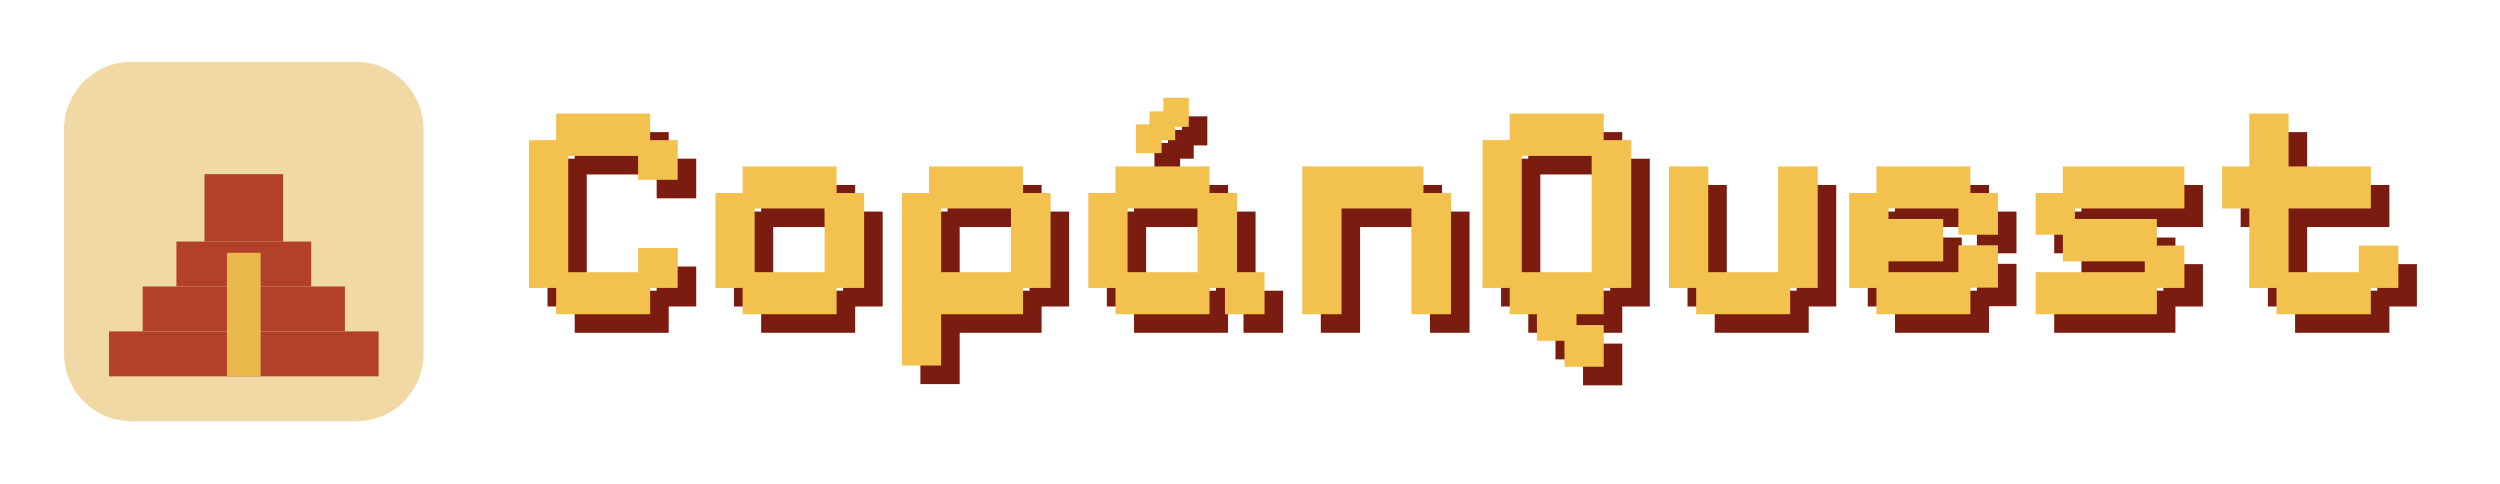
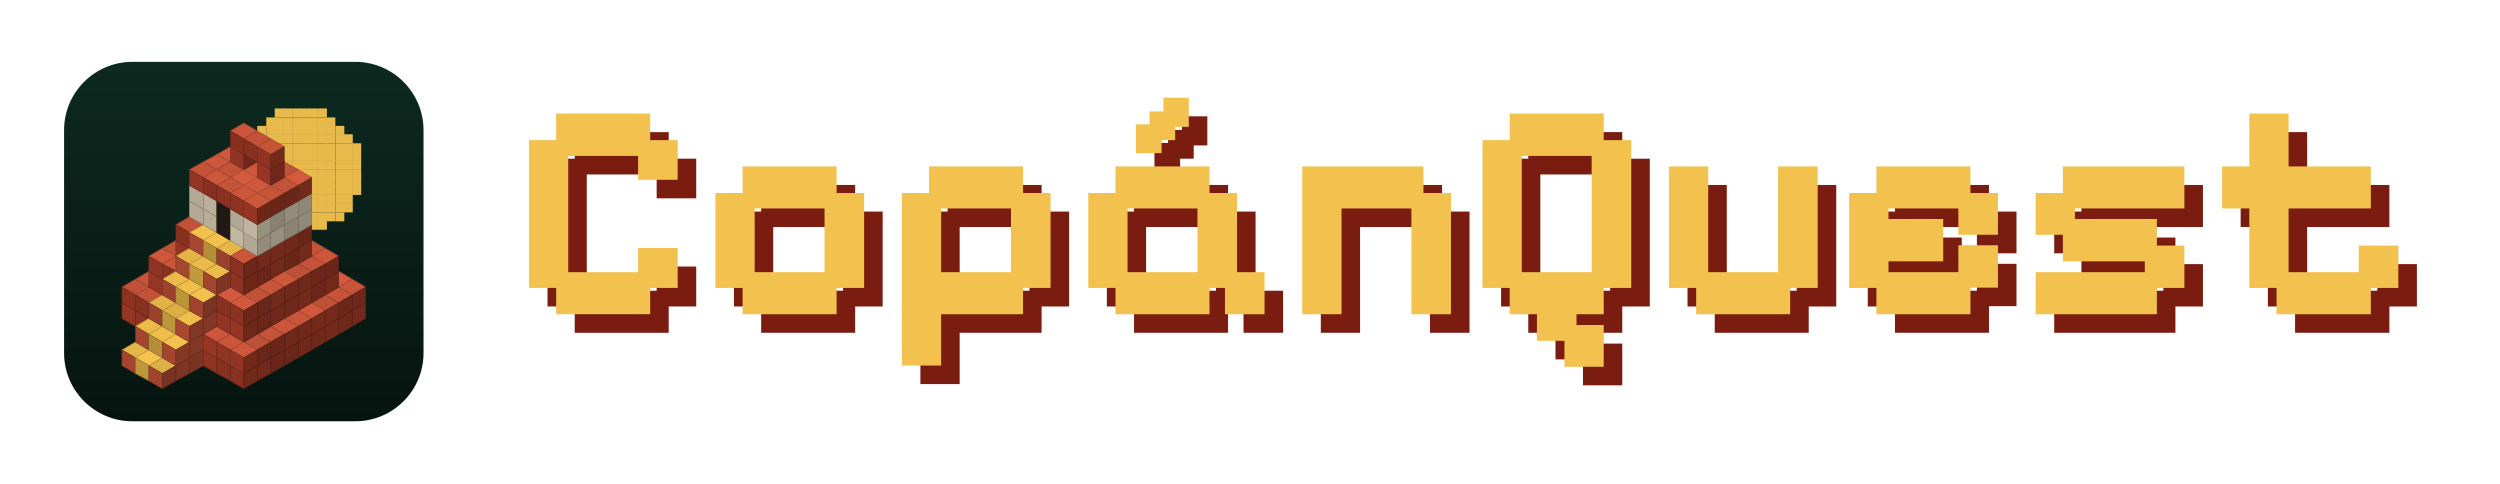
<svg xmlns="http://www.w3.org/2000/svg" viewBox="0 0 807.1 156.3" width="807" height="156">
  <defs>
    <clipPath id="hz-c" clipPathUnits="userSpaceOnUse">
      <path clip-rule="evenodd" d="M-13.9 -83.8H74.2V21.1H-13.9Z M33.998 -42.383H74.2V-20.317H33.998Z" />
    </clipPath>
  </defs>
  <g transform="translate(20 20) scale(1.816406)">
-     <rect width="64" height="64" rx="12" fill="#f1d9a6" />
-     <g fill="#b3402a">
-       <rect x="8" y="48" width="48" height="8" />
-       <rect x="14" y="40" width="36" height="8" />
-       <rect x="20" y="32" width="24" height="8" />
-       <rect x="25" y="20" width="14" height="12" />
+     <defs>
+       <linearGradient id="cq-icon-bg" x1="0" y1="0" x2="0" y2="1">
+         <stop offset="0" stop-color="#0d2a20" />
+         <stop offset="1" stop-color="#06140f" />
+       </linearGradient>
+     </defs>
+     <rect width="64" height="64" rx="12.16" fill="url(#cq-icon-bg)" />
+     <g fill="#f2c14e" opacity="0.95">
+       <rect x="37.5" y="8.3" width="1.6" height="1.6" />
+       <rect x="39" y="8.3" width="1.6" height="1.6" />
+       <rect x="40.6" y="8.3" width="1.6" height="1.6" />
+       <rect x="42.1" y="8.3" width="1.6" height="1.6" />
+       <rect x="43.6" y="8.3" width="1.6" height="1.6" />
+       <rect x="45.2" y="8.3" width="1.6" height="1.6" />
+       <rect x="36" y="9.9" width="1.6" height="1.6" />
+       <rect x="37.5" y="9.9" width="1.6" height="1.6" />
+       <rect x="39" y="9.9" width="1.6" height="1.6" />
+       <rect x="40.6" y="9.9" width="1.6" height="1.6" />
+       <rect x="42.1" y="9.9" width="1.6" height="1.6" />
+       <rect x="43.6" y="9.9" width="1.6" height="1.6" />
+       <rect x="45.2" y="9.9" width="1.6" height="1.6" />
+       <rect x="46.7" y="9.9" width="1.6" height="1.6" />
+       <rect x="34.4" y="11.4" width="1.6" height="1.6" />
+       <rect x="36" y="11.4" width="1.6" height="1.6" />
+       <rect x="37.5" y="11.4" width="1.6" height="1.6" />
+       <rect x="39" y="11.4" width="1.6" height="1.6" />
+       <rect x="40.6" y="11.4" width="1.6" height="1.6" />
+       <rect x="42.1" y="11.4" width="1.6" height="1.6" />
+       <rect x="43.6" y="11.4" width="1.6" height="1.6" />
+       <rect x="45.2" y="11.4" width="1.6" height="1.6" />
+       <rect x="46.7" y="11.4" width="1.6" height="1.6" />
+       <rect x="48.3" y="11.4" width="1.6" height="1.6" />
+       <rect x="32.9" y="12.9" width="1.6" height="1.6" />
+       <rect x="34.4" y="12.9" width="1.6" height="1.6" />
+       <rect x="36" y="12.9" width="1.6" height="1.6" />
+       <rect x="37.5" y="12.9" width="1.6" height="1.6" />
+       <rect x="39" y="12.9" width="1.6" height="1.6" />
+       <rect x="40.6" y="12.9" width="1.6" height="1.6" />
+       <rect x="42.1" y="12.9" width="1.6" height="1.6" />
+       <rect x="43.6" y="12.9" width="1.6" height="1.6" />
+       <rect x="45.2" y="12.9" width="1.6" height="1.6" />
+       <rect x="46.7" y="12.9" width="1.6" height="1.6" />
+       <rect x="48.3" y="12.9" width="1.6" height="1.6" />
+       <rect x="49.8" y="12.9" width="1.6" height="1.6" />
+       <rect x="31.4" y="14.5" width="1.6" height="1.6" />
+       <rect x="32.9" y="14.5" width="1.6" height="1.6" />
+       <rect x="34.4" y="14.5" width="1.6" height="1.6" />
+       <rect x="36" y="14.5" width="1.6" height="1.6" />
+       <rect x="37.5" y="14.5" width="1.6" height="1.6" />
+       <rect x="39" y="14.5" width="1.6" height="1.6" />
+       <rect x="40.6" y="14.5" width="1.6" height="1.6" />
+       <rect x="42.1" y="14.5" width="1.6" height="1.6" />
+       <rect x="43.6" y="14.5" width="1.6" height="1.6" />
+       <rect x="45.2" y="14.5" width="1.6" height="1.6" />
+       <rect x="46.7" y="14.5" width="1.6" height="1.6" />
+       <rect x="48.3" y="14.5" width="1.6" height="1.6" />
+       <rect x="49.8" y="14.5" width="1.6" height="1.6" />
+       <rect x="51.3" y="14.5" width="1.6" height="1.6" />
+       <rect x="31.4" y="16" width="1.6" height="1.6" />
+       <rect x="32.9" y="16" width="1.6" height="1.6" />
+       <rect x="34.4" y="16" width="1.6" height="1.6" />
+       <rect x="36" y="16" width="1.6" height="1.6" />
+       <rect x="37.5" y="16" width="1.6" height="1.6" />
+       <rect x="39" y="16" width="1.6" height="1.6" />
+       <rect x="40.6" y="16" width="1.6" height="1.6" />
+       <rect x="42.1" y="16" width="1.6" height="1.6" />
+       <rect x="43.6" y="16" width="1.6" height="1.6" />
+       <rect x="45.2" y="16" width="1.6" height="1.6" />
+       <rect x="46.7" y="16" width="1.6" height="1.6" />
+       <rect x="48.3" y="16" width="1.6" height="1.6" />
+       <rect x="49.8" y="16" width="1.6" height="1.6" />
+       <rect x="51.3" y="16" width="1.6" height="1.6" />
+       <rect x="31.4" y="17.5" width="1.6" height="1.6" />
+       <rect x="32.9" y="17.5" width="1.6" height="1.6" />
+       <rect x="34.4" y="17.5" width="1.6" height="1.6" />
+       <rect x="36" y="17.5" width="1.6" height="1.6" />
+       <rect x="37.5" y="17.5" width="1.6" height="1.6" />
+       <rect x="39" y="17.5" width="1.6" height="1.6" />
+       <rect x="40.6" y="17.5" width="1.6" height="1.6" />
+       <rect x="42.1" y="17.5" width="1.6" height="1.6" />
+       <rect x="43.6" y="17.5" width="1.6" height="1.6" />
+       <rect x="45.2" y="17.5" width="1.6" height="1.6" />
+       <rect x="46.7" y="17.5" width="1.6" height="1.6" />
+       <rect x="48.3" y="17.5" width="1.6" height="1.6" />
+       <rect x="49.8" y="17.5" width="1.6" height="1.6" />
+       <rect x="51.3" y="17.5" width="1.6" height="1.6" />
+       <rect x="31.4" y="19.1" width="1.6" height="1.6" />
+       <rect x="32.9" y="19.1" width="1.6" height="1.6" />
+       <rect x="34.4" y="19.1" width="1.6" height="1.6" />
+       <rect x="36" y="19.1" width="1.6" height="1.6" />
+       <rect x="37.5" y="19.1" width="1.6" height="1.6" />
+       <rect x="39" y="19.1" width="1.6" height="1.6" />
+       <rect x="40.6" y="19.1" width="1.6" height="1.6" />
+       <rect x="42.1" y="19.1" width="1.6" height="1.6" />
+       <rect x="43.6" y="19.1" width="1.6" height="1.6" />
+       <rect x="45.2" y="19.1" width="1.6" height="1.6" />
+       <rect x="46.7" y="19.1" width="1.6" height="1.6" />
+       <rect x="48.3" y="19.1" width="1.6" height="1.6" />
+       <rect x="49.8" y="19.1" width="1.6" height="1.6" />
+       <rect x="51.3" y="19.1" width="1.6" height="1.6" />
+       <rect x="31.4" y="20.6" width="1.6" height="1.6" />
+       <rect x="32.9" y="20.6" width="1.6" height="1.6" />
+       <rect x="34.4" y="20.6" width="1.6" height="1.6" />
+       <rect x="36" y="20.6" width="1.6" height="1.6" />
+       <rect x="37.5" y="20.6" width="1.6" height="1.6" />
+       <rect x="39" y="20.6" width="1.6" height="1.6" />
+       <rect x="40.6" y="20.6" width="1.6" height="1.6" />
+       <rect x="42.1" y="20.6" width="1.6" height="1.6" />
+       <rect x="43.6" y="20.6" width="1.6" height="1.6" />
+       <rect x="45.2" y="20.6" width="1.6" height="1.6" />
+       <rect x="46.7" y="20.6" width="1.6" height="1.6" />
+       <rect x="48.3" y="20.6" width="1.6" height="1.6" />
+       <rect x="49.8" y="20.6" width="1.6" height="1.6" />
+       <rect x="51.3" y="20.6" width="1.6" height="1.6" />
+       <rect x="31.4" y="22.1" width="1.6" height="1.6" />
+       <rect x="32.9" y="22.1" width="1.6" height="1.6" />
+       <rect x="34.4" y="22.1" width="1.6" height="1.6" />
+       <rect x="36" y="22.1" width="1.6" height="1.6" />
+       <rect x="37.5" y="22.1" width="1.6" height="1.6" />
+       <rect x="39" y="22.1" width="1.6" height="1.6" />
+       <rect x="40.6" y="22.1" width="1.6" height="1.6" />
+       <rect x="42.1" y="22.1" width="1.6" height="1.6" />
+       <rect x="43.6" y="22.1" width="1.6" height="1.6" />
+       <rect x="45.2" y="22.1" width="1.6" height="1.6" />
+       <rect x="46.7" y="22.1" width="1.6" height="1.6" />
+       <rect x="48.3" y="22.1" width="1.6" height="1.6" />
+       <rect x="49.8" y="22.1" width="1.6" height="1.6" />
+       <rect x="51.3" y="22.1" width="1.6" height="1.6" />
+       <rect x="32.9" y="23.7" width="1.6" height="1.6" />
+       <rect x="34.4" y="23.7" width="1.6" height="1.6" />
+       <rect x="36" y="23.7" width="1.6" height="1.6" />
+       <rect x="37.5" y="23.7" width="1.6" height="1.6" />
+       <rect x="39" y="23.7" width="1.6" height="1.6" />
+       <rect x="40.6" y="23.7" width="1.6" height="1.6" />
+       <rect x="42.1" y="23.7" width="1.6" height="1.6" />
+       <rect x="43.6" y="23.7" width="1.6" height="1.6" />
+       <rect x="45.2" y="23.7" width="1.6" height="1.6" />
+       <rect x="46.7" y="23.7" width="1.6" height="1.6" />
+       <rect x="48.3" y="23.7" width="1.6" height="1.6" />
+       <rect x="49.8" y="23.7" width="1.6" height="1.6" />
+       <rect x="34.4" y="25.2" width="1.6" height="1.6" />
+       <rect x="36" y="25.2" width="1.6" height="1.6" />
+       <rect x="37.5" y="25.2" width="1.6" height="1.6" />
+       <rect x="39" y="25.2" width="1.6" height="1.6" />
+       <rect x="40.6" y="25.2" width="1.6" height="1.6" />
+       <rect x="42.1" y="25.2" width="1.6" height="1.6" />
+       <rect x="43.6" y="25.2" width="1.6" height="1.6" />
+       <rect x="45.2" y="25.2" width="1.6" height="1.6" />
+       <rect x="46.7" y="25.2" width="1.6" height="1.6" />
+       <rect x="48.3" y="25.2" width="1.6" height="1.6" />
+       <rect x="49.8" y="25.2" width="1.6" height="1.6" />
+       <rect x="36" y="26.8" width="1.6" height="1.6" />
+       <rect x="37.5" y="26.8" width="1.6" height="1.6" />
+       <rect x="39" y="26.8" width="1.6" height="1.6" />
+       <rect x="40.6" y="26.8" width="1.6" height="1.6" />
+       <rect x="42.1" y="26.8" width="1.6" height="1.6" />
+       <rect x="43.6" y="26.8" width="1.6" height="1.6" />
+       <rect x="45.2" y="26.8" width="1.6" height="1.6" />
+       <rect x="46.7" y="26.8" width="1.6" height="1.6" />
+       <rect x="48.3" y="26.8" width="1.6" height="1.6" />
+       <rect x="37.5" y="28.3" width="1.6" height="1.6" />
+       <rect x="39" y="28.3" width="1.6" height="1.6" />
+       <rect x="40.6" y="28.3" width="1.6" height="1.6" />
+       <rect x="42.1" y="28.3" width="1.6" height="1.6" />
+       <rect x="43.6" y="28.3" width="1.6" height="1.6" />
+       <rect x="45.2" y="28.3" width="1.6" height="1.6" />
    </g>
-     <rect x="29" y="34" width="6" height="22" fill="#e9b949" />
+     <g stroke-width="0.1" stroke-linejoin="round">
+       <polygon points="32,27.6 34.4,29 32,30.4 29.6,29" fill="#cf583c" stroke="#a1452f" />
+       <polygon points="29.6,29 32,30.4 29.6,31.8 27.2,30.4" fill="#be5037" stroke="#943e2b" />
+       <polygon points="34.4,29 36.8,30.4 34.4,31.8 32,30.4" fill="#d2593d" stroke="#a44530" />
+       <polygon points="27.2,30.4 29.6,31.8 27.2,33.2 24.8,31.8" fill="#ce573c" stroke="#a1442f" />
+       <polygon points="36.8,30.4 39.2,31.8 36.8,33.2 34.4,31.8" fill="#d0583c" stroke="#a2452f" />
+       <polygon points="24.8,31.8 27.2,33.2 24.8,34.6 22.3,33.2" fill="#cc563b" stroke="#9f432e" />
+       <polygon points="39.2,31.8 41.7,33.2 39.2,34.6 36.8,33.2" fill="#ca553a" stroke="#9e422d" />
+       <polygon points="22.3,33.2 24.8,34.6 22.3,36 19.9,34.6" fill="#c55339" stroke="#9a412c" />
+       <polygon points="41.7,33.2 44.1,34.6 41.7,36 39.2,34.6" fill="#c8543a" stroke="#9c422d" />
+       <polygon points="32,24.8 34.4,26.2 32,27.6 29.6,26.2" fill="#c15238" stroke="#97402c" />
+       <polygon points="19.9,34.6 22.3,36 19.9,37.3 17.5,36" fill="#d1593c" stroke="#a3452f" />
+       <polygon points="44.1,34.6 46.5,36 44.1,37.3 41.7,36" fill="#c35338" stroke="#98412c" />
+       <polygon points="29.6,26.2 32,27.6 29.6,29 27.2,27.6" fill="#d2593d" stroke="#a44530" />
+       <polygon points="34.4,26.2 36.8,27.6 34.4,29 32,27.6" fill="#ce573b" stroke="#a1442e" />
+       <polygon points="17.5,36 19.9,37.3 17.5,38.7 15.1,37.3" fill="#ca553a" stroke="#9e422d" />
+       <polygon points="46.5,36 48.9,37.3 46.5,38.7 44.1,37.3" fill="#c35238" stroke="#98402c" />
+       <polygon points="27.2,27.6 29.6,29 27.2,30.4 24.8,29" fill="#cb563b" stroke="#9e432e" />
+       <polygon points="36.8,27.6 39.2,29 36.8,30.4 34.4,29" fill="#c25238" stroke="#97402c" />
+       <polygon points="10.3,45.7 12.7,47.1 12.7,44.3 10.3,42.9" fill="#953523" stroke="#74291b" />
+       <polygon points="53.7,45.7 53.7,42.9 51.3,44.3 51.3,47.1" fill="#73291b" stroke="#5a2015" />
+       <polygon points="15.1,37.3 17.5,38.7 15.1,40.1 12.7,38.7" fill="#c8543a" stroke="#9c422d" />
+       <polygon points="48.9,37.3 51.3,38.7 48.9,40.1 46.5,38.7" fill="#d55a3d" stroke="#a64630" />
+       <polygon points="24.8,29 27.2,30.4 24.8,31.8 22.3,30.4" fill="#cd573b" stroke="#a0442e" />
+       <polygon points="39.2,29 41.7,30.4 39.2,31.8 36.8,30.4" fill="#bd5037" stroke="#933e2b" />
+       <polygon points="12.7,47.1 15.1,48.5 15.1,45.7 12.7,44.3" fill="#8d3222" stroke="#6e271b" />
+       <polygon points="51.3,47.1 51.3,44.3 48.9,45.7 48.9,48.5" fill="#6f281a" stroke="#571f14" />
+       <polygon points="12.7,38.7 15.1,40.1 12.7,41.5 10.3,40.1" fill="#c05137" stroke="#963f2b" />
+       <polygon points="10.3,42.9 12.7,44.3 12.7,41.5 10.3,40.1" fill="#8d3222" stroke="#6e271b" />
+       <polygon points="51.3,38.7 53.7,40.1 51.3,41.5 48.9,40.1" fill="#c8553a" stroke="#9c422d" />
+       <polygon points="53.7,42.9 53.7,40.1 51.3,41.5 51.3,44.3" fill="#70281a" stroke="#571f14" />
+       <polygon points="22.3,30.4 24.8,31.8 22.3,33.2 19.9,31.8" fill="#c65439" stroke="#9a422c" />
+       <polygon points="41.7,30.4 44.1,31.8 41.7,33.2 39.2,31.8" fill="#cf573c" stroke="#a1442f" />
+       <polygon points="15.1,48.5 17.5,49.9 17.5,47.1 15.1,45.7" fill="#8a3121" stroke="#6c261a" />
+       <polygon points="48.9,48.5 48.9,45.7 46.5,47.1 46.5,49.9" fill="#742a1b" stroke="#5a2115" />
+       <polygon points="15.1,40.1 17.5,41.5 15.1,42.9 12.7,41.5" fill="#c35338" stroke="#98412c" />
+       <polygon points="12.7,44.3 15.1,45.7 15.1,42.9 12.7,41.5" fill="#873020" stroke="#692519" />
+       <polygon points="48.9,40.1 51.3,41.5 48.9,42.9 46.5,41.5" fill="#c75439" stroke="#9b422c" />
+       <polygon points="51.3,44.3 51.3,41.5 48.9,42.9 48.9,45.7" fill="#6b2719" stroke="#531e14" />
+       <polygon points="15.1,40.1 17.5,41.5 17.5,38.7 15.1,37.3" fill="#953524" stroke="#74291c" />
+       <polygon points="48.9,40.1 48.9,37.3 46.5,38.7 46.5,41.5" fill="#71291a" stroke="#582014" />
+       <polygon points="19.9,31.8 22.3,33.2 19.9,34.6 17.5,33.2" fill="#bf5137" stroke="#953f2b" />
+       <polygon points="44.1,31.8 46.5,33.2 44.1,34.6 41.7,33.2" fill="#c45338" stroke="#99412c" />
+       <polygon points="46.5,49.9 46.5,47.1 44.1,48.5 44.1,51.3" fill="#70281a" stroke="#571f14" />
+       <polygon points="17.5,41.5 19.9,42.9 17.5,44.3 15.1,42.9" fill="#c75439" stroke="#9b422c" />
+       <polygon points="15.1,45.7 17.5,47.1 17.5,44.3 15.1,42.9" fill="#893121" stroke="#6b261a" />
+       <polygon points="46.5,41.5 48.9,42.9 46.5,44.3 44.1,42.9" fill="#bf5137" stroke="#953f2b" />
+       <polygon points="48.9,45.7 48.9,42.9 46.5,44.3 46.5,47.1" fill="#752a1b" stroke="#5b2115" />
+       <polygon points="17.5,41.5 19.9,42.9 19.9,40.1 17.5,38.7" fill="#933423" stroke="#73291b" />
+       <polygon points="46.5,41.5 46.5,38.7 44.1,40.1 44.1,42.9" fill="#6d271a" stroke="#551e14" />
+       <polygon points="17.5,33.2 19.9,34.6 17.5,36 15.1,34.6" fill="#cf583c" stroke="#a1452f" />
+       <polygon points="15.1,37.3 17.5,38.7 17.5,36 15.1,34.6" fill="#8f3322" stroke="#70281b" />
+       <polygon points="46.5,33.2 48.9,34.6 46.5,36 44.1,34.6" fill="#cd563b" stroke="#a0432e" />
+       <polygon points="48.9,37.3 48.9,34.6 46.5,36 46.5,38.7" fill="#6a2619" stroke="#531e14" />
+       <polygon points="44.1,51.3 44.1,48.5 41.7,49.9 41.7,52.7" fill="#6f281a" stroke="#571f14" />
+       <polygon points="44.1,42.9 46.5,44.3 44.1,45.7 41.7,44.3" fill="#d1583c" stroke="#a3452f" />
+       <polygon points="46.5,47.1 46.5,44.3 44.1,45.7 44.1,48.5" fill="#732a1b" stroke="#5a2115" />
+       <polygon points="44.1,42.9 44.1,40.1 41.7,41.5 41.7,44.3" fill="#742a1b" stroke="#5a2115" />
+       <polygon points="19.9,34.6 22.3,36 19.9,37.3 17.5,36" fill="#c8553a" stroke="#9c422d" />
+       <polygon points="17.5,38.7 19.9,40.1 19.9,37.3 17.5,36" fill="#883120" stroke="#6a2619" />
+       <polygon points="44.1,34.6 46.5,36 44.1,37.3 41.7,36" fill="#c55339" stroke="#9a412c" />
+       <polygon points="46.5,38.7 46.5,36 44.1,37.3 44.1,40.1" fill="#6b2719" stroke="#531e14" />
+       <polygon points="19.9,34.6 22.3,36 22.3,33.2 19.9,31.8" fill="#943523" stroke="#73291b" />
+       <polygon points="44.1,34.6 44.1,31.8 41.7,33.2 41.7,36" fill="#732a1b" stroke="#5a2115" />
+       <polygon points="32,13.7 34.4,15.1 32,16.5 29.6,15.1" fill="#c05137" stroke="#963f2b" />
+       <polygon points="41.7,52.7 41.7,49.9 39.2,51.3 39.2,54.1" fill="#6a2619" stroke="#531e14" />
+       <polygon points="41.7,44.3 44.1,45.7 41.7,47.1 39.2,45.7" fill="#c9553a" stroke="#9d422d" />
+       <polygon points="44.1,48.5 44.1,45.7 41.7,47.1 41.7,49.9" fill="#70281a" stroke="#571f14" />
+       <polygon points="41.7,44.3 41.7,41.5 39.2,42.9 39.2,45.7" fill="#70281a" stroke="#571f14" />
+       <polygon points="41.7,36 44.1,37.3 41.7,38.7 39.2,37.3" fill="#be5037" stroke="#943e2b" />
+       <polygon points="44.1,40.1 44.1,37.3 41.7,38.7 41.7,41.5" fill="#6f281a" stroke="#571f14" />
+       <polygon points="41.7,36 41.7,33.2 39.2,34.6 39.2,37.3" fill="#6a2619" stroke="#531e14" />
+       <polygon points="22.3,27.6 24.8,29 22.3,30.4 19.9,29" fill="#c15238" stroke="#97402c" />
+       <polygon points="19.9,31.8 22.3,33.2 22.3,30.4 19.9,29" fill="#873020" stroke="#692519" />
+       <polygon points="44.1,31.8 44.1,29 41.7,30.4 41.7,33.2" fill="#682618" stroke="#511e13" />
+       <polygon points="22.3,27.6 24.8,29 24.8,26.2 22.3,24.8" fill="#b3a994" stroke="#8c8473" />
+       <polygon points="29.6,15.1 32,16.5 29.6,17.8 27.2,16.5" fill="#d1583c" stroke="#a3452f" />
+       <polygon points="34.4,15.1 36.8,16.5 34.4,17.8 32,16.5" fill="#cb563b" stroke="#9e432e" />
+       <polygon points="12.7,49.9 15.1,51.3 12.7,52.7 10.3,51.3" fill="#e4b548" stroke="#b28d38" />
+       <polygon points="10.3,54.1 12.7,55.5 12.7,52.7 10.3,51.3" fill="#a2442e" stroke="#7e3524" />
+       <polygon points="24.8,54.1 24.8,51.3 22.3,52.7 22.3,55.5" fill="#7a3423" stroke="#5f291b" />
+       <polygon points="24.8,54.1 27.2,55.5 27.2,52.7 24.8,51.3" fill="#903322" stroke="#70281b" />
+       <polygon points="39.2,54.1 39.2,51.3 36.8,52.7 36.8,55.5" fill="#692619" stroke="#521e14" />
+       <polygon points="15.1,45.7 17.5,47.1 15.1,48.5 12.7,47.1" fill="#ebbb4a" stroke="#b7923a" />
+       <polygon points="12.7,49.9 15.1,51.3 15.1,48.5 12.7,47.1" fill="#a4452f" stroke="#803625" />
+       <polygon points="39.2,45.7 41.7,47.1 39.2,48.5 36.8,47.1" fill="#cb563b" stroke="#9e432e" />
+       <polygon points="41.7,49.9 41.7,47.1 39.2,48.5 39.2,51.3" fill="#6e281a" stroke="#561f14" />
+       <polygon points="17.5,41.5 19.9,42.9 17.5,44.3 15.1,42.9" fill="#e2b347" stroke="#b08c37" />
+       <polygon points="15.1,45.7 17.5,47.1 17.5,44.3 15.1,42.9" fill="#9b422c" stroke="#793322" />
+       <polygon points="39.2,45.7 39.2,42.9 36.8,44.3 36.8,47.1" fill="#6f281a" stroke="#571f14" />
+       <polygon points="19.9,37.3 22.3,38.7 19.9,40.1 17.5,38.7" fill="#ebba4a" stroke="#b7913a" />
+       <polygon points="17.5,41.5 19.9,42.9 19.9,40.1 17.5,38.7" fill="#9d422d" stroke="#7a3323" />
+       <polygon points="39.2,37.3 41.7,38.7 39.2,40.1 36.8,38.7" fill="#cf583c" stroke="#a1452f" />
+       <polygon points="41.7,41.5 41.7,38.7 39.2,40.1 39.2,42.9" fill="#70281a" stroke="#571f14" />
+       <polygon points="22.3,33.2 24.8,34.6 22.3,36 19.9,34.6" fill="#e3b447" stroke="#b18c37" />
+       <polygon points="19.9,37.3 22.3,38.7 22.3,36 19.9,34.6" fill="#a5462f" stroke="#813725" />
+       <polygon points="39.2,37.3 39.2,34.6 36.8,36 36.8,38.7" fill="#742a1b" stroke="#5a2115" />
+       <polygon points="24.8,29 27.2,30.4 24.8,31.8 22.3,30.4" fill="#f2c04c" stroke="#bd963b" />
+       <polygon points="22.3,33.2 24.8,34.6 24.8,31.8 22.3,30.4" fill="#a74630" stroke="#823725" />
+       <polygon points="41.7,33.2 41.7,30.4 39.2,31.8 39.2,34.6" fill="#6f281a" stroke="#571f14" />
+       <polygon points="24.8,29 27.2,30.4 27.2,27.6 24.8,26.2" fill="#b8ae98" stroke="#908877" />
+       <polygon points="44.1,29 44.1,26.2 41.7,27.6 41.7,30.4" fill="#918978" stroke="#716b5e" />
+       <polygon points="22.3,24.8 24.8,26.2 24.8,23.4 22.3,22" fill="#b3a994" stroke="#8c8473" />
+       <polygon points="27.2,16.5 29.6,17.8 27.2,19.2 24.8,17.8" fill="#cd573b" stroke="#a0442e" />
+       <polygon points="36.8,16.5 39.2,17.8 36.8,19.2 34.4,17.8" fill="#c65439" stroke="#9a422c" />
+       <polygon points="15.1,51.3 17.5,52.7 15.1,54.1 12.7,52.7" fill="#f5c24d" stroke="#bf973c" />
+       <polygon points="12.7,55.5 15.1,56.8 15.1,54.1 12.7,52.7" fill="#bf983b" stroke="#95772e" />
+       <polygon points="22.3,55.5 22.3,52.7 19.9,54.1 19.9,56.8" fill="#7e3524" stroke="#62291c" />
+       <polygon points="27.2,55.5 29.6,56.8 29.6,54.1 27.2,52.7" fill="#873020" stroke="#692519" />
+       <polygon points="36.8,55.5 36.8,52.7 34.4,54.1 34.4,56.8" fill="#72291b" stroke="#592015" />
+       <polygon points="17.5,47.1 19.9,48.5 17.5,49.9 15.1,48.5" fill="#eebd4a" stroke="#ba933a" />
+       <polygon points="15.1,51.3 17.5,52.7 17.5,49.9 15.1,48.5" fill="#b48f38" stroke="#8c702c" />
+       <polygon points="24.8,51.3 24.8,48.5 22.3,49.9 22.3,52.7" fill="#823725" stroke="#652b1d" />
+       <polygon points="27.2,47.1 29.6,48.5 27.2,49.9 24.8,48.5" fill="#cc563b" stroke="#9f432e" />
+       <polygon points="24.8,51.3 27.2,52.7 27.2,49.9 24.8,48.5" fill="#983624" stroke="#772a1c" />
+       <polygon points="36.8,47.1 39.2,48.5 36.8,49.9 34.4,48.5" fill="#c45339" stroke="#99412c" />
+       <polygon points="39.2,51.3 39.2,48.5 36.8,49.9 36.8,52.7" fill="#6a2619" stroke="#531e14" />
+       <polygon points="19.9,42.9 22.3,44.3 19.9,45.7 17.5,44.3" fill="#dcaf45" stroke="#ac8936" />
+       <polygon points="17.5,47.1 19.9,48.5 19.9,45.7 17.5,44.3" fill="#bd973b" stroke="#93762e" />
+       <polygon points="27.2,47.1 27.2,44.3 24.8,45.7 24.8,48.5" fill="#833726" stroke="#662b1e" />
+       <polygon points="27.2,47.1 29.6,48.5 29.6,45.7 27.2,44.3" fill="#913422" stroke="#71291b" />
+       <polygon points="36.8,47.1 36.8,44.3 34.4,45.7 34.4,48.5" fill="#6b2619" stroke="#531e14" />
+       <polygon points="22.3,38.7 24.8,40.1 22.3,41.5 19.9,40.1" fill="#efbe4b" stroke="#ba943b" />
+       <polygon points="19.9,42.9 22.3,44.3 22.3,41.5 19.9,40.1" fill="#bb953a" stroke="#92742d" />
+       <polygon points="36.8,38.7 39.2,40.1 36.8,41.5 34.4,40.1" fill="#c8553a" stroke="#9c422d" />
+       <polygon points="39.2,42.9 39.2,40.1 36.8,41.5 36.8,44.3" fill="#742a1b" stroke="#5a2115" />
+       <polygon points="24.8,34.6 27.2,36 24.8,37.3 22.3,36" fill="#ebba49" stroke="#b79139" />
+       <polygon points="22.3,38.7 24.8,40.1 24.8,37.3 22.3,36" fill="#c29a3c" stroke="#97782f" />
+       <polygon points="36.8,38.7 36.8,36 34.4,37.3 34.4,40.1" fill="#6b2619" stroke="#531e14" />
+       <polygon points="27.2,30.4 29.6,31.8 27.2,33.2 24.8,31.8" fill="#f4c14c" stroke="#be973b" />
+       <polygon points="24.8,34.6 27.2,36 27.2,33.2 24.8,31.8" fill="#b48f38" stroke="#8c702c" />
+       <polygon points="39.2,34.6 39.2,31.8 36.8,33.2 36.8,36" fill="#73291b" stroke="#5a2015" />
+       <polygon points="27.2,30.4 29.6,31.8 29.6,29 27.2,27.6" fill="#211915" stroke="#1a1410" />
+       <polygon points="41.7,30.4 41.7,27.6 39.2,29 39.2,31.8" fill="#8c8473" stroke="#6d675a" />
+       <polygon points="24.8,26.2 27.2,27.6 27.2,24.8 24.8,23.4" fill="#bab09a" stroke="#918978" />
+       <polygon points="44.1,26.2 44.1,23.4 41.7,24.8 41.7,27.6" fill="#8f8776" stroke="#70695c" />
+       <polygon points="24.8,17.8 27.2,19.2 24.8,20.6 22.3,19.2" fill="#c55339" stroke="#9a412c" />
+       <polygon points="22.3,22 24.8,23.4 24.8,20.6 22.3,19.2" fill="#933523" stroke="#73291b" />
+       <polygon points="29.6,17.8 32,19.2 29.6,20.6 27.2,19.2" fill="#c25238" stroke="#97402c" />
+       <polygon points="34.4,17.8 36.8,19.2 34.4,20.6 32,19.2" fill="#ce573b" stroke="#a1442e" />
+       <polygon points="39.2,17.8 41.7,19.2 39.2,20.6 36.8,19.2" fill="#c05137" stroke="#963f2b" />
+       <polygon points="29.6,17.8 32,19.2 32,16.5 29.6,15.1" fill="#913423" stroke="#71291b" />
+       <polygon points="34.4,17.8 34.4,15.1 32,16.5 32,19.2" fill="#6c2719" stroke="#541e14" />
+       <polygon points="17.5,52.7 19.9,54.1 17.5,55.5 15.1,54.1" fill="#ddb045" stroke="#ac8936" />
+       <polygon points="15.1,56.8 17.5,58.2 17.5,55.5 15.1,54.1" fill="#a1442e" stroke="#7e3524" />
+       <polygon points="19.9,56.8 19.9,54.1 17.5,55.5 17.5,58.2" fill="#773222" stroke="#5d271b" />
+       <polygon points="29.6,56.8 32,58.2 32,55.5 29.6,54.1" fill="#893120" stroke="#6b2619" />
+       <polygon points="34.4,56.8 34.4,54.1 32,55.5 32,58.2" fill="#71291a" stroke="#582014" />
+       <polygon points="19.9,48.5 22.3,49.9 19.9,51.3 17.5,49.9" fill="#f3c14c" stroke="#be973b" />
+       <polygon points="17.5,52.7 19.9,54.1 19.9,51.3 17.5,49.9" fill="#a4452f" stroke="#803625" />
+       <polygon points="22.3,52.7 22.3,49.9 19.9,51.3 19.9,54.1" fill="#833826" stroke="#662c1e" />
+       <polygon points="29.6,48.5 32,49.9 29.6,51.3 27.2,49.9" fill="#cc563b" stroke="#9f432e" />
+       <polygon points="27.2,52.7 29.6,54.1 29.6,51.3 27.2,49.9" fill="#913422" stroke="#71291b" />
+       <polygon points="34.4,48.5 36.8,49.9 34.4,51.3 32,49.9" fill="#bd5037" stroke="#933e2b" />
+       <polygon points="36.8,52.7 36.8,49.9 34.4,51.3 34.4,54.1" fill="#692618" stroke="#521e13" />
+       <polygon points="22.3,44.3 24.8,45.7 22.3,47.1 19.9,45.7" fill="#efbe4b" stroke="#ba943b" />
+       <polygon points="19.9,48.5 22.3,49.9 22.3,47.1 19.9,45.7" fill="#a94730" stroke="#843725" />
+       <polygon points="24.8,48.5 24.8,45.7 22.3,47.1 22.3,49.9" fill="#813725" stroke="#652b1d" />
+       <polygon points="29.6,48.5 32,49.9 32,47.1 29.6,45.7" fill="#963524" stroke="#75291c" />
+       <polygon points="34.4,48.5 34.4,45.7 32,47.1 32,49.9" fill="#6e281a" stroke="#561f14" />
+       <polygon points="24.8,40.1 27.2,41.5 24.8,42.9 22.3,41.5" fill="#f2c04c" stroke="#bd963b" />
+       <polygon points="22.3,44.3 24.8,45.7 24.8,42.9 22.3,41.5" fill="#a1442e" stroke="#7e3524" />
+       <polygon points="27.2,44.3 27.2,41.5 24.8,42.9 24.8,45.7" fill="#7a3423" stroke="#5f291b" />
+       <polygon points="29.6,40.1 32,41.5 29.6,42.9 27.2,41.5" fill="#d2593d" stroke="#a44530" />
+       <polygon points="27.2,44.3 29.6,45.7 29.6,42.9 27.2,41.5" fill="#893121" stroke="#6b261a" />
+       <polygon points="34.4,40.1 36.8,41.5 34.4,42.9 32,41.5" fill="#c15138" stroke="#973f2c" />
+       <polygon points="36.8,44.3 36.8,41.5 34.4,42.9 34.4,45.7" fill="#682618" stroke="#511e13" />
+       <polygon points="27.2,36 29.6,37.3 27.2,38.7 24.8,37.3" fill="#ecbb4a" stroke="#b8923a" />
+       <polygon points="24.8,40.1 27.2,41.5 27.2,38.7 24.8,37.3" fill="#a3452f" stroke="#7f3625" />
+       <polygon points="29.6,40.1 29.6,37.3 27.2,38.7 27.2,41.5" fill="#7e3624" stroke="#622a1c" />
+       <polygon points="29.6,40.1 32,41.5 32,38.7 29.6,37.3" fill="#8e3322" stroke="#6f281b" />
+       <polygon points="34.4,40.1 34.4,37.3 32,38.7 32,41.5" fill="#6c2719" stroke="#541e14" />
+       <polygon points="29.6,31.8 32,33.2 29.6,34.6 27.2,33.2" fill="#e6b748" stroke="#b38f38" />
+       <polygon points="27.2,36 29.6,37.3 29.6,34.6 27.2,33.2" fill="#99412c" stroke="#773322" />
+       <polygon points="36.8,36 36.8,33.2 34.4,34.6 34.4,37.3" fill="#742a1b" stroke="#5a2115" />
+       <polygon points="29.6,31.8 32,33.2 32,30.4 29.6,29" fill="#c2b7a1" stroke="#978f7e" />
+       <polygon points="39.2,31.8 39.2,29 36.8,30.4 36.8,33.2" fill="#988f7e" stroke="#777062" />
+       <polygon points="27.2,27.6 29.6,29 29.6,26.2 27.2,24.8" fill="#211915" stroke="#1a1410" />
+       <polygon points="41.7,27.6 41.7,24.8 39.2,26.2 39.2,29" fill="#948c7a" stroke="#736d5f" />
+       <polygon points="27.2,19.2 29.6,20.6 27.2,22 24.8,20.6" fill="#cf573c" stroke="#a1442f" />
+       <polygon points="24.8,23.4 27.2,24.8 27.2,22 24.8,20.6" fill="#873020" stroke="#692519" />
+       <polygon points="32,19.2 34.4,20.6 32,22 29.6,20.6" fill="#d45a3d" stroke="#a54630" />
+       <polygon points="41.7,19.2 44.1,20.6 41.7,22 39.2,20.6" fill="#d45a3d" stroke="#a54630" />
+       <polygon points="44.1,23.4 44.1,20.6 41.7,22 41.7,24.8" fill="#73291b" stroke="#5a2015" />
+       <polygon points="32,10.9 34.4,12.3 32,13.7 29.6,12.3" fill="#ca553a" stroke="#9e422d" />
+       <polygon points="29.6,15.1 32,16.5 32,13.7 29.6,12.3" fill="#873020" stroke="#692519" />
+       <polygon points="32,49.9 34.4,51.3 32,52.7 29.6,51.3" fill="#ce573b" stroke="#a1442e" />
+       <polygon points="29.6,54.1 32,55.5 32,52.7 29.6,51.3" fill="#943523" stroke="#73291b" />
+       <polygon points="34.4,54.1 34.4,51.3 32,52.7 32,55.5" fill="#72291b" stroke="#592015" />
+       <polygon points="32,41.5 34.4,42.9 32,44.3 29.6,42.9" fill="#d2593d" stroke="#a44530" />
+       <polygon points="29.6,45.7 32,47.1 32,44.3 29.6,42.9" fill="#8b3221" stroke="#6c271a" />
+       <polygon points="34.4,45.7 34.4,42.9 32,44.3 32,47.1" fill="#6c2719" stroke="#541e14" />
+       <polygon points="32,33.2 34.4,34.6 32,36 29.6,34.6" fill="#cb563b" stroke="#9e432e" />
+       <polygon points="29.6,37.3 32,38.7 32,36 29.6,34.6" fill="#8a3121" stroke="#6c261a" />
+       <polygon points="34.4,37.3 34.4,34.6 32,36 32,38.7" fill="#6b2719" stroke="#531e14" />
+       <polygon points="32,33.2 34.4,34.6 34.4,31.8 32,30.4" fill="#b1a792" stroke="#8a8272" />
+       <polygon points="36.8,33.2 36.8,30.4 34.4,31.8 34.4,34.6" fill="#938a79" stroke="#736c5e" />
+       <polygon points="29.6,29 32,30.4 32,27.6 29.6,26.2" fill="#b1a893" stroke="#8a8373" />
+       <polygon points="39.2,29 39.2,26.2 36.8,27.6 36.8,30.4" fill="#888070" stroke="#6a6457" />
+       <polygon points="29.6,20.6 32,22 29.6,23.4 27.2,22" fill="#c45338" stroke="#99412c" />
+       <polygon points="27.2,24.8 29.6,26.2 29.6,23.4 27.2,22" fill="#8a3121" stroke="#6c261a" />
+       <polygon points="34.4,20.6 36.8,22 34.4,23.4 32,22" fill="#ce573c" stroke="#a1442f" />
+       <polygon points="39.2,20.6 41.7,22 39.2,23.4 36.8,22" fill="#c35338" stroke="#98412c" />
+       <polygon points="41.7,24.8 41.7,22 39.2,23.4 39.2,26.2" fill="#6a2619" stroke="#531e14" />
+       <polygon points="34.4,20.6 36.8,22 36.8,19.2 34.4,17.8" fill="#973624" stroke="#762a1c" />
+       <polygon points="39.2,20.6 39.2,17.8 36.8,19.2 36.8,22" fill="#6e271a" stroke="#561e14" />
+       <polygon points="34.4,12.3 36.8,13.7 34.4,15.1 32,13.7" fill="#c35238" stroke="#98402c" />
+       <polygon points="32,16.5 34.4,17.8 34.4,15.1 32,13.7" fill="#883020" stroke="#6a2519" />
+       <polygon points="32,30.4 34.4,31.8 34.4,29 32,27.6" fill="#c0b69f" stroke="#968e7c" />
+       <polygon points="36.8,30.4 36.8,27.6 34.4,29 34.4,31.8" fill="#98907e" stroke="#777062" />
+       <polygon points="32,22 34.4,23.4 32,24.8 29.6,23.4" fill="#cc563b" stroke="#9f432e" />
+       <polygon points="29.6,26.2 32,27.6 32,24.8 29.6,23.4" fill="#8e3322" stroke="#6f281b" />
+       <polygon points="36.8,22 39.2,23.4 36.8,24.8 34.4,23.4" fill="#c65439" stroke="#9a422c" />
+       <polygon points="39.2,26.2 39.2,23.4 36.8,24.8 36.8,27.6" fill="#692619" stroke="#521e14" />
+       <polygon points="36.8,13.7 39.2,15.1 36.8,16.5 34.4,15.1" fill="#c65439" stroke="#9a422c" />
+       <polygon points="34.4,17.8 36.8,19.2 36.8,16.5 34.4,15.1" fill="#903322" stroke="#70281b" />
+       <polygon points="39.2,17.8 39.2,15.1 36.8,16.5 36.8,19.2" fill="#742a1b" stroke="#5a2115" />
+       <polygon points="34.4,23.4 36.8,24.8 34.4,26.2 32,24.8" fill="#cd573b" stroke="#a0442e" />
+       <polygon points="32,27.6 34.4,29 34.4,26.2 32,24.8" fill="#943523" stroke="#73291b" />
+       <polygon points="36.8,27.6 36.8,24.8 34.4,26.2 34.4,29" fill="#6d2719" stroke="#551e14" />
+     </g>
  </g>
  <g transform="translate(164.25 100.525)">
    <g transform="translate(6 6)" fill="#7a1d10">
      <path d="M105.60 1.10L75.20 1.10L75.20-7.40L66.40-7.40L66.40-38.10L75.20-38.10L75.20-46.70L105.60-46.70L105.60-38.10L114.50-38.10L114.50-7.40L105.60-7.40L105.60 1.10ZM79.10-33.10L79.10-12.50L101.70-12.50L101.70-33.10L79.10-33.10ZM139.40 17.70L126.70 17.70L126.70-38.10L135.50-38.10L135.50-46.70L165.90-46.70L165.90-38.10L174.80-38.10L174.80-7.40L165.90-7.40L165.90 1.10L139.40 1.10L139.40 17.70ZM139.40-33.10L139.40-12.50L162-12.50L162-33.10L139.40-33.10ZM226.20 1.10L195.80 1.10L195.80-7.40L187-7.40L187-38.10L195.80-38.10L195.80-46.70L226.20-46.70L226.20-38.10L235.10-38.10L235.10-12.50L244-12.50L244 1.10L231.20 1.10L231.20-7.40L226.20-7.40L226.20 1.10ZM199.70-33.10L199.70-12.50L222.30-12.50L222.30-33.10L199.70-33.10ZM210.70-51L202.40-51L202.40-60.30L206.80-60.30L206.80-64.50L211.30-64.50L211.30-68.90L219.50-68.90L219.50-59.50L215.10-59.50L215.10-55.20L210.70-55.20L210.70-51ZM268.90 1.10L256.20 1.10L256.20-46.70L295.40-46.70L295.40-38.10L304.30-38.10L304.30 1.10L291.50 1.10L291.50-33.10L268.90-33.10L268.90 1.10ZM353.70 18.10L341.00 18.10L341.00 9.70L332.10 9.70L332.10 1.10L323.30 1.10L323.30-7.40L314.50-7.40L314.50-55.20L323.30-55.20L323.30-63.80L353.70-63.80L353.70-55.20L362.60-55.20L362.60-7.40L353.70-7.40L353.70 1.10L344.90 1.10L344.90 4.60L353.70 4.60L353.70 18.10ZM327.20-50.10L327.20-12.50L349.80-12.50L349.80-50.10L327.20-50.10ZM414.00 1.10L383.60 1.10L383.60-7.40L374.80-7.40L374.80-46.70L387.50-46.70L387.50-12.50L410.10-12.50L410.10-46.70L422.90-46.70L422.90-7.40L414.00-7.40L414.00 1.10ZM472.30 1.10L441.90 1.10L441.90-7.40L433.10-7.40L433.10-38.10L441.90-38.10L441.90-46.70L472.30-46.70L472.30-38.10L481.20-38.10L481.20-24.60L468.40-24.60L468.40-33.10L445.80-33.10L445.80-29.70L463.50-29.70L463.50-16L445.80-16L445.80-12.50L468.40-12.50L468.40-21.20L481.20-21.20L481.20-7.50L472.30-7.50L472.30 1.10ZM532.60 1.10L493.40 1.10L493.40-12.50L528.70-12.50L528.70-16L502.20-16L502.20-24.60L493.40-24.60L493.40-38.10L502.20-38.10L502.20-46.70L541.50-46.70L541.50-33.10L506.10-33.10L506.10-29.70L532.60-29.70L532.60-21.10L541.50-21.10L541.50-7.40L532.60-7.40L532.60 1.10ZM601.80 1.10L571.30 1.10L571.30-7.40L562.50-7.40L562.50-33.10L553.70-33.10L553.70-46.70L562.50-46.70L562.50-63.80L575.20-63.80L575.20-46.70L601.80-46.70L601.80-33.10L575.20-33.10L575.20-12.50L597.90-12.50L597.90-21.10L610.70-21.10L610.70-7.40L601.80-7.40L601.80 1.10Z" />
      <path clip-path="url(#hz-c)" d="M45.30 1.10L14.90 1.10L14.90-7.40L6.10-7.40L6.10-55.20L14.90-55.20L14.90-63.80L45.30-63.80L45.30-55.20L54.20-55.20L54.20-33.10L41.40-33.10L41.40-50.10L18.80-50.10L18.80-12.50L41.40-12.50L41.40-29.70L54.20-29.70L54.20-7.40L45.30-7.40L45.30 1.10Z" />
    </g>
    <g transform="translate(0 0)" fill="#f2c14e">
      <path d="M105.60 1.10L75.20 1.10L75.20-7.40L66.40-7.40L66.40-38.10L75.20-38.10L75.20-46.70L105.60-46.70L105.60-38.10L114.50-38.10L114.50-7.40L105.60-7.40L105.60 1.10ZM79.10-33.10L79.10-12.50L101.70-12.50L101.70-33.10L79.10-33.10ZM139.40 17.70L126.70 17.70L126.70-38.10L135.50-38.10L135.50-46.70L165.90-46.70L165.90-38.10L174.80-38.10L174.80-7.40L165.90-7.40L165.90 1.10L139.40 1.10L139.40 17.70ZM139.40-33.10L139.40-12.50L162-12.50L162-33.10L139.40-33.10ZM226.20 1.10L195.80 1.10L195.80-7.40L187-7.40L187-38.10L195.80-38.10L195.80-46.70L226.20-46.70L226.20-38.10L235.10-38.10L235.10-12.50L244-12.50L244 1.10L231.20 1.10L231.20-7.40L226.20-7.40L226.20 1.10ZM199.70-33.10L199.70-12.50L222.30-12.50L222.30-33.10L199.70-33.10ZM210.70-51L202.40-51L202.40-60.30L206.80-60.30L206.80-64.50L211.30-64.50L211.30-68.90L219.50-68.90L219.50-59.50L215.10-59.50L215.10-55.20L210.70-55.20L210.70-51ZM268.90 1.10L256.20 1.10L256.20-46.70L295.40-46.70L295.40-38.10L304.30-38.10L304.30 1.10L291.50 1.10L291.50-33.10L268.90-33.10L268.90 1.10ZM353.70 18.10L341.00 18.10L341.00 9.70L332.10 9.70L332.10 1.10L323.30 1.10L323.30-7.40L314.50-7.40L314.50-55.20L323.30-55.20L323.30-63.80L353.70-63.80L353.70-55.20L362.60-55.20L362.60-7.40L353.70-7.40L353.70 1.10L344.90 1.10L344.90 4.60L353.70 4.60L353.70 18.10ZM327.20-50.10L327.20-12.50L349.80-12.50L349.80-50.10L327.20-50.10ZM414.00 1.10L383.60 1.10L383.60-7.40L374.80-7.40L374.80-46.70L387.50-46.70L387.50-12.50L410.10-12.50L410.10-46.70L422.90-46.70L422.90-7.40L414.00-7.40L414.00 1.10ZM472.30 1.10L441.90 1.10L441.90-7.40L433.10-7.40L433.10-38.10L441.90-38.10L441.90-46.70L472.30-46.70L472.30-38.10L481.20-38.10L481.20-24.60L468.40-24.60L468.40-33.10L445.80-33.10L445.80-29.70L463.50-29.70L463.50-16L445.80-16L445.80-12.50L468.40-12.50L468.40-21.20L481.20-21.20L481.20-7.50L472.30-7.50L472.30 1.10ZM532.60 1.10L493.40 1.10L493.40-12.50L528.70-12.50L528.70-16L502.20-16L502.20-24.60L493.40-24.60L493.40-38.10L502.20-38.10L502.20-46.70L541.50-46.70L541.50-33.10L506.10-33.10L506.10-29.70L532.60-29.70L532.60-21.10L541.50-21.10L541.50-7.40L532.60-7.40L532.60 1.10ZM601.80 1.10L571.30 1.10L571.30-7.40L562.50-7.40L562.50-33.10L553.70-33.10L553.70-46.70L562.50-46.70L562.50-63.80L575.20-63.80L575.20-46.70L601.80-46.70L601.80-33.10L575.20-33.10L575.20-12.50L597.90-12.50L597.90-21.10L610.70-21.10L610.70-7.40L601.80-7.40L601.80 1.10Z" />
      <path clip-path="url(#hz-c)" d="M45.30 1.10L14.90 1.10L14.90-7.40L6.10-7.40L6.10-55.20L14.90-55.20L14.90-63.80L45.30-63.80L45.30-55.20L54.20-55.20L54.20-33.10L41.40-33.10L41.40-50.10L18.80-50.10L18.80-12.50L41.40-12.50L41.40-29.70L54.20-29.70L54.20-7.40L45.30-7.40L45.30 1.10Z" />
    </g>
  </g>
</svg>
